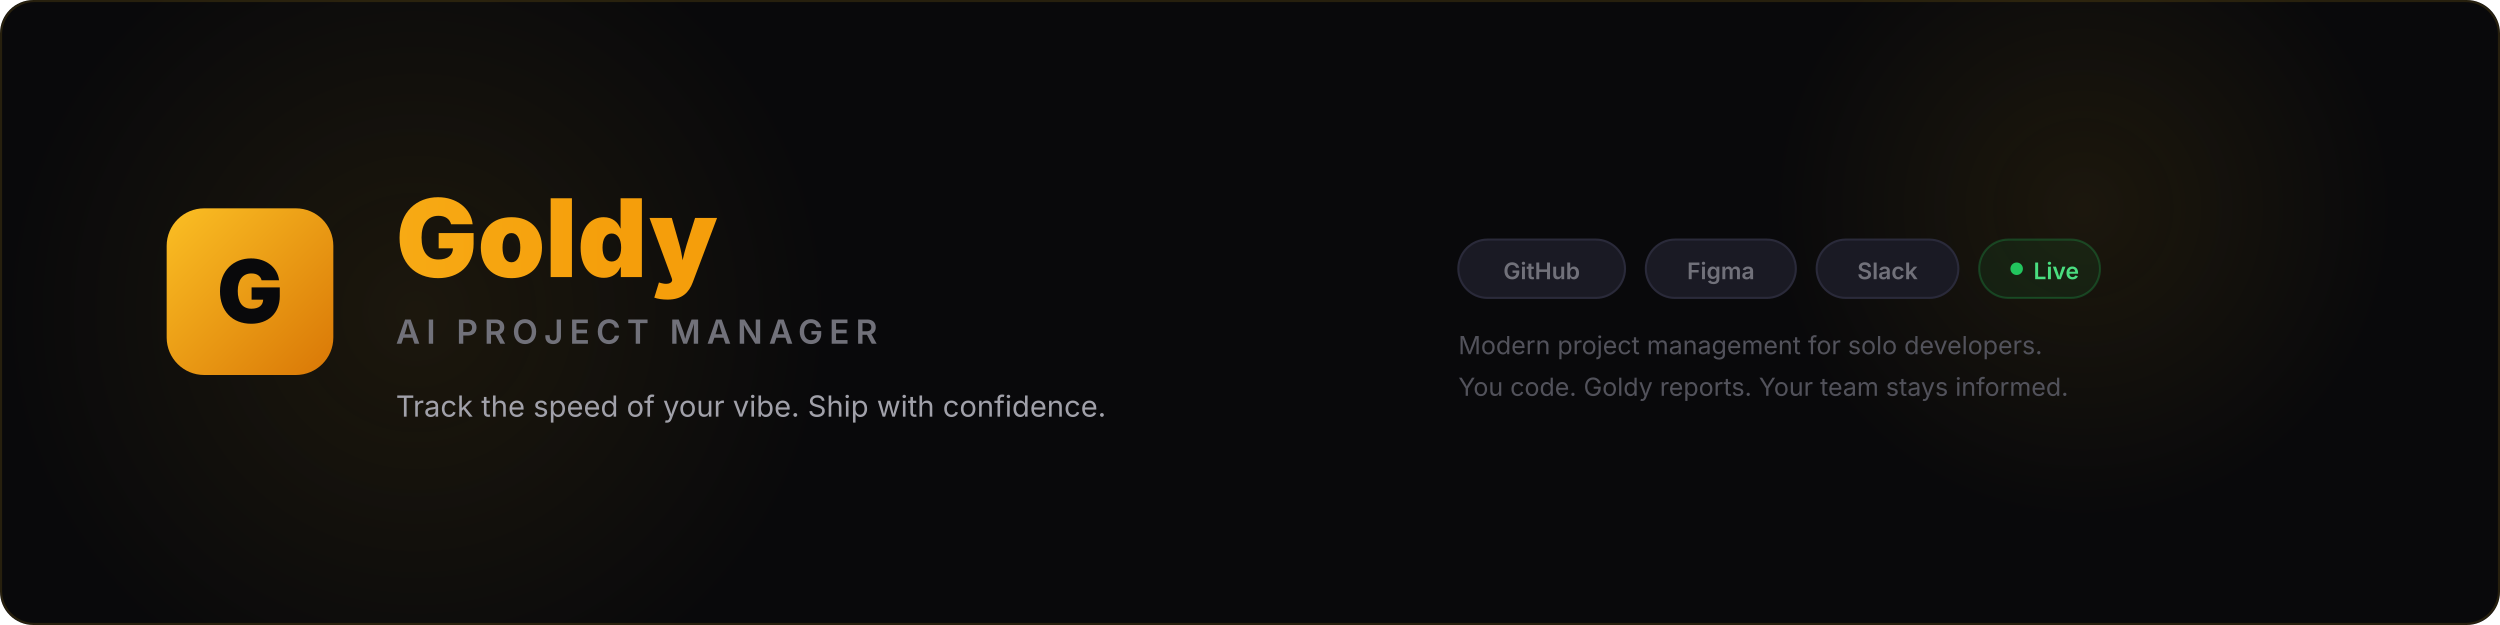
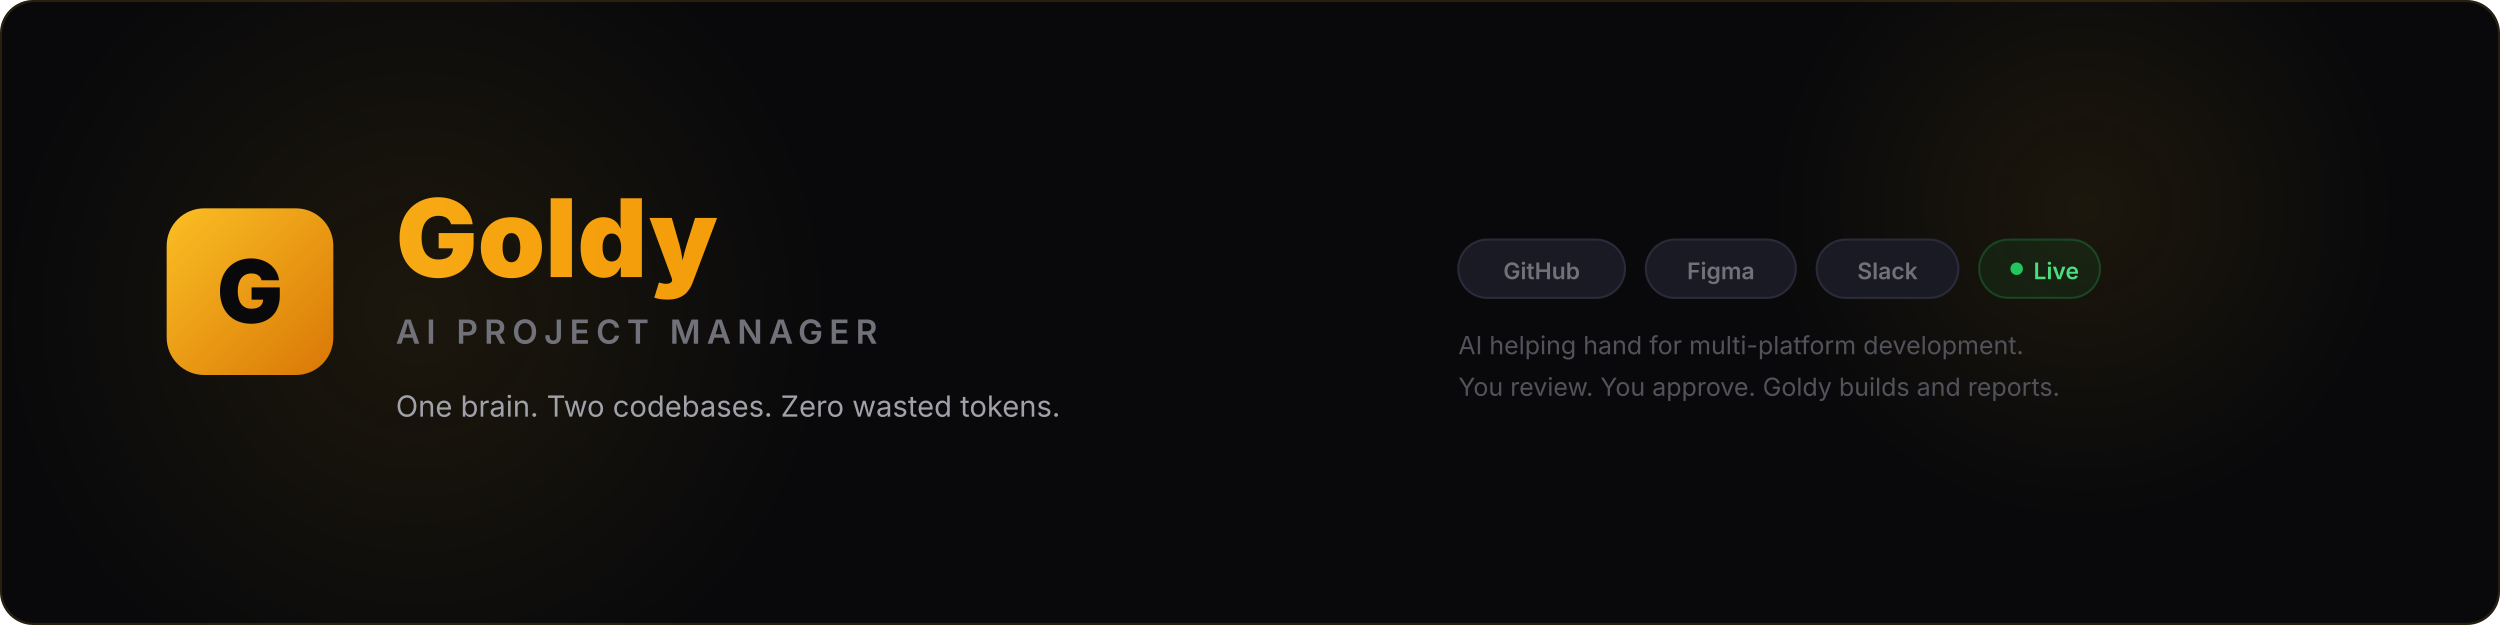
<svg xmlns="http://www.w3.org/2000/svg" viewBox="0 0 1200 300" fill="none">
  <defs>
    <linearGradient id="bg" x1="0" y1="0" x2="1200" y2="300">
      <stop offset="0%" stop-color="#09090b" />
      <stop offset="50%" stop-color="#1a1020" />
      <stop offset="100%" stop-color="#0f0f18" />
    </linearGradient>
    <linearGradient id="gold" x1="0" y1="0" x2="1" y2="1">
      <stop offset="0%" stop-color="#fbbf24" />
      <stop offset="100%" stop-color="#d97706" />
    </linearGradient>
    <linearGradient id="goldText" x1="0" y1="0" x2="300" y2="0" gradientUnits="userSpaceOnUse">
      <stop offset="0%" stop-color="#fbbf24" />
      <stop offset="100%" stop-color="#f59e0b" />
    </linearGradient>
    <radialGradient id="glow" cx="50%" cy="50%" r="50%">
      <stop offset="0%" stop-color="#fbbf24" stop-opacity="0.08" />
      <stop offset="100%" stop-color="#fbbf24" stop-opacity="0" />
    </radialGradient>
  </defs>
  <rect width="1200" height="300" fill="url(#bg)" rx="16" />
  <circle cx="200" cy="150" r="200" fill="url(#glow)" />
  <circle cx="1000" cy="100" r="150" fill="url(#glow)" />
  <rect x="0.5" y="0.5" width="1199" height="299" rx="16" stroke="#fbbf2420" stroke-width="1" fill="none" />
  <rect x="80" y="100" width="80" height="80" rx="18" fill="url(#gold)" />
  <text x="120" y="155" font-family="Inter, system-ui, sans-serif" font-size="42" font-weight="900" fill="#09090b" text-anchor="middle">G</text>
  <text x="190" y="133" font-family="Inter, system-ui, sans-serif" font-size="52" font-weight="900" fill="url(#goldText)">Goldy</text>
  <text x="190" y="165" font-family="Inter, system-ui, sans-serif" font-size="16" font-weight="600" fill="#71717a" letter-spacing="3">AI PROJECT MANAGER</text>
-   <text x="190" y="200" font-family="Inter, system-ui, sans-serif" font-size="14" fill="#a1a1aa">Track the speed of your vibe. Ship with confidence.</text>
+   <text x="190" y="200" font-family="Inter, system-ui, sans-serif" font-size="14" fill="#a1a1aa">One brain. Two codebases. Zero wasted tokens.</text>
  <rect x="700" y="115" width="80" height="28" rx="14" fill="#1a1a24" stroke="#2a2a3a" stroke-width="1" />
  <text x="740" y="134" font-family="Inter, system-ui, sans-serif" font-size="11" font-weight="600" fill="#71717a" text-anchor="middle">GitHub</text>
  <rect x="790" y="115" width="72" height="28" rx="14" fill="#1a1a24" stroke="#2a2a3a" stroke-width="1" />
  <text x="826" y="134" font-family="Inter, system-ui, sans-serif" font-size="11" font-weight="600" fill="#71717a" text-anchor="middle">Figma</text>
  <rect x="872" y="115" width="68" height="28" rx="14" fill="#1a1a24" stroke="#2a2a3a" stroke-width="1" />
  <text x="906" y="134" font-family="Inter, system-ui, sans-serif" font-size="11" font-weight="600" fill="#71717a" text-anchor="middle">Slack</text>
  <rect x="950" y="115" width="58" height="28" rx="14" fill="#22c55e15" stroke="#22c55e40" stroke-width="1" />
  <circle cx="968" cy="129" r="3" fill="#22c55e" />
  <text x="987" y="134" font-family="Inter, system-ui, sans-serif" font-size="11" font-weight="600" fill="#4ade80" text-anchor="middle">Live</text>
-   <text x="700" y="170" font-family="Inter, system-ui, sans-serif" font-size="12" fill="#52525b">Modern project management for solo developers.</text>
-   <text x="700" y="190" font-family="Inter, system-ui, sans-serif" font-size="12" fill="#52525b">You code. Goldy reports. Your team stays informed.</text>
+   <text x="700" y="170" font-family="Inter, system-ui, sans-serif" font-size="12" fill="#52525b">AI helping hand for multi-platform development.</text>
+   <text x="700" y="190" font-family="Inter, system-ui, sans-serif" font-size="12" fill="#52525b">You review. You approve. Goldy builds and reports.</text>
</svg>
